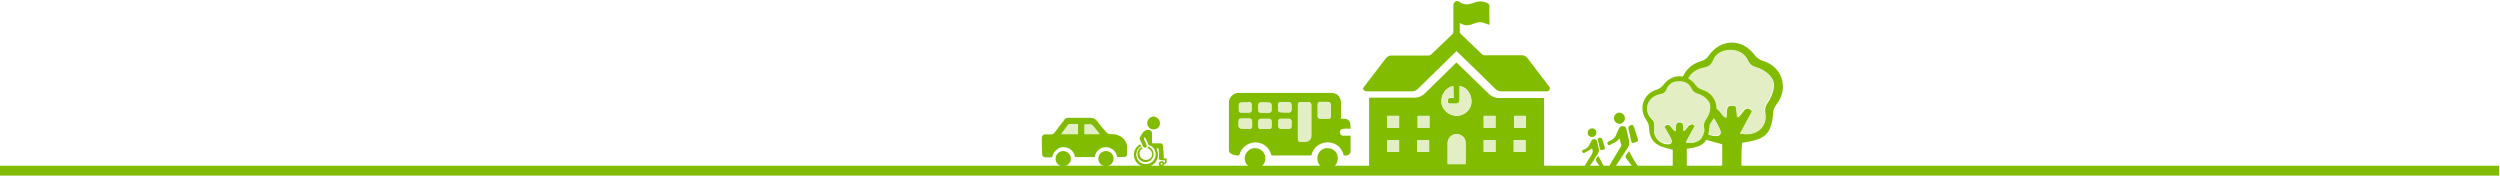
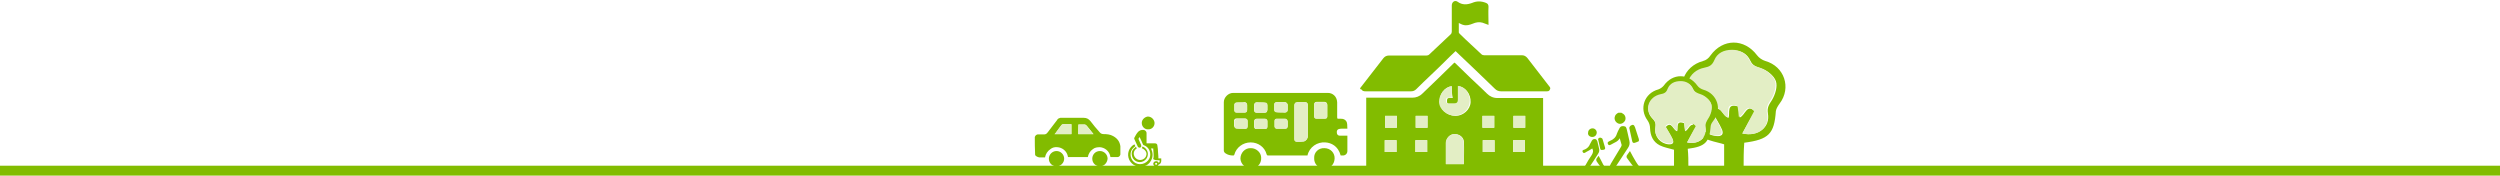
- <svg xmlns="http://www.w3.org/2000/svg" id="Layer_1" viewBox="0 0 783 55">
+ <svg xmlns="http://www.w3.org/2000/svg" id="Layer_1" viewBox="0 -7 783 55">
  <style>.st0{fill:#82BC00;} .st1{fill:#E3EEC5;}</style>
-   <path class="st0" d="M426.9 53.2c.4-.7 1-.9 1.9-.8V30.6H443c1.2 0 2.3-.4 3.2-1.3 3.2-3.1 6.4-6.2 9.5-9.3.1-.1.3-.3.5-.4 1.1 1.1 2.2 2.1 3.3 3.2 2.2 2.2 4.5 4.3 6.7 6.5.9.9 2 1.4 3.3 1.4h14.1v21.7c1.8.3 1.9-.7 1.9 1.2 0 1.2-.4.6-1.6.6h-55.3c-.7 0-1.2.8-1.6.2-.1-.8-.1-.5-.1-1.2zM455.2 27c-2.2.2-3.9 2.5-3.7 5 .1 2.4 2.3 4.3 4.8 4.3 2.4 0 4.5-2 4.6-4.3.1-2.5-1.6-4.7-3.7-5V31.4c0 .7-.4 1.1-1.1 1.1h-1.9c-.6 0-.7-.2-.7-.9s.2-.9.7-.9h1.1c-.1-1.3-.1-2.5-.1-3.7zm3.8 24.4c0-2.3.1-4.7 0-7-.1-1.5-1.5-2.5-3.1-2.4-1.4.1-2.5 1.4-2.5 2.8V51.4h5.6zm-20.8-15.1h-3.7V40h3.7v-3.7zm9.5 0H444V40h3.7v-3.7zm17 3.7h3.7v-3.7h-3.7V40zm13.2-3.7h-3.7V40h3.7v-3.7zm-43.4 11.3h3.7v-3.7h-3.7v3.7zm13.1 0v-3.7h-3.7v3.7h3.7zm20.8 0v-3.7h-3.7v3.7h3.7zm9.4 0v-3.7h-3.7v3.7h3.7z" />
-   <path class="st0" d="M426.9 27.6c2.4-3.1 4.8-6.3 7.2-9.4.4-.5 1-.8 1.6-.8h11.6c.3 0 .7-.1.9-.3 2.2-2.1 4.5-4.3 6.7-6.4.2-.2.3-.5.3-.8V1.7c0-1.1 1-1.8 1.9-1.1 1.4 1 2.9.9 4.4.3 1.4-.6 2.8-.6 4.2 0 .5.2.8.5.8 1.2-.1 1.8 0 3.5 0 5.3v.4c-.6-.2-1.3-.5-1.9-.7-1-.3-2.1-.1-3 .3-1 .4-2 .7-3 .4-.5-.1-.9-.4-1.4-.6v3c0 .1.2.3.3.4 2.2 2.2 4.5 4.3 6.7 6.4.2.2.5.3.8.3h11.6c.8 0 1.3.3 1.8.9 2.2 2.9 4.5 5.9 6.7 8.8.3.3.5.7.2 1.1-.2.5-.6.5-1.1.5h-14c-.8 0-1.4-.3-1.9-.8-3.8-3.8-7.7-7.5-11.6-11.3l-.5-.5c-1.2 1.1-2.3 2.2-3.4 3.3-2.9 2.9-5.9 5.7-8.8 8.6-.5.5-1 .7-1.7.7h-14c-.6 0-1-.1-1.3-.6-.1 0-.1-.2-.1-.4z" />
-   <path class="st1" d="M455.2 27v3.6h-1.1c-.6 0-.7.2-.7.9s.2.9.7.9h1.9c.7 0 1.1-.4 1.1-1.1v-4.1-.3c2.2.2 3.9 2.5 3.7 5-.1 2.3-2.2 4.3-4.6 4.3-2.5 0-4.7-1.9-4.8-4.3-.1-2.4 1.6-4.6 3.8-4.9zM459 51.4h-5.6V51v-6.2c0-1.4 1.2-2.7 2.5-2.8 1.6-.1 3 1 3.1 2.4.1 2.3 0 4.6 0 7zM438.2 36.3V40h-3.7v-3.7h3.7zM447.7 36.3V40H444v-3.7h3.7zM464.7 40v-3.7h3.7V40h-3.7zM477.9 36.3V40h-3.7v-3.7h3.7zM434.5 47.6v-3.7h3.7v3.7h-3.7zM447.6 47.6h-3.7v-3.7h3.7v3.7zM468.4 47.6h-3.7v-3.7h3.7v3.7zM477.8 47.6h-3.7v-3.7h3.7v3.7z" />
+   <path class="st0" d="M426 46.2c.4-.7 1-.9 1.9-.8V23.6H442.3c1.2 0 2.3-.4 3.2-1.3 3.2-3.1 6.5-6.2 9.6-9.3.1-.1.3-.3.5-.4 1.1 1.1 2.2 2.1 3.3 3.2 2.2 2.2 4.6 4.3 6.8 6.5.9.9 2 1.4 3.3 1.4H483.3v21.7c1.8.3 1.9-.7 1.9 1.2 0 1.2-.4.6-1.6.6h-56c-.7 0-1.2.8-1.6.2v-1.2zM454.7 20c-2.2.2-4 2.5-3.7 5 .1 2.4 2.3 4.3 4.9 4.3 2.4 0 4.6-2 4.7-4.3.1-2.5-1.6-4.7-3.7-5V24.4c0 .7-.4 1.1-1.1 1.1h-1.9c-.6 0-.7-.2-.7-.9s.2-.9.7-.9h1.1c-.3-1.3-.3-2.5-.3-3.7zm3.8 24.4c0-2.3.1-4.7 0-7-.1-1.5-1.5-2.5-3.1-2.4-1.4.1-2.5 1.4-2.5 2.8V44.4h5.6zm-21-15.1h-3.7V33h3.7v-3.7zm9.6 0h-3.7V33h3.7v-3.7zm17.2 3.7h3.7v-3.7h-3.7V33zm13.4-3.7H474V33h3.7v-3.7zm-44 11.3h3.7v-3.7h-3.7v3.7zm13.3 0v-3.7h-3.7v3.7h3.7zm21.1 0v-3.7h-3.7v3.7h3.7zm9.5 0v-3.7h-3.7v3.7h3.7z" />
+   <path class="st0" d="M426 20.6c2.4-3.1 4.9-6.3 7.3-9.4.4-.5 1-.8 1.6-.8h11.8c.3 0 .7-.1.9-.3 2.2-2.1 4.6-4.3 6.8-6.4.2-.2.3-.5.3-.8v-8.2c0-1.1 1-1.8 1.9-1.1 1.4 1 2.9.9 4.5.3 1.4-.6 2.8-.6 4.3 0 .5.2.8.5.8 1.2-.1 1.8 0 3.5 0 5.3v.4c-.6-.2-1.3-.5-1.9-.7-1-.3-2.1-.1-3 .3-1 .4-2 .7-3 .4-.5-.1-.9-.4-1.4-.6v3c0 .1.2.3.3.4 2.2 2.2 4.6 4.3 6.8 6.4.2.2.5.3.8.3h11.8c.8 0 1.3.3 1.8.9 2.2 2.9 4.6 5.9 6.8 8.8.3.3.5.7.2 1.1-.2.5-.6.5-1.1.5h-14.2c-.8 0-1.4-.3-1.9-.8-3.9-3.8-7.8-7.5-11.8-11.3l-.5-.5c-1.2 1.1-2.3 2.2-3.4 3.3-2.9 2.9-6 5.7-8.9 8.6-.5.5-1 .7-1.7.7h-14.2c-.6 0-1-.1-1.3-.6-.4 0-.4-.2-.4-.4z" />
+   <path class="st1" d="M454.7 20v3.6h-1.1c-.6 0-.7.2-.7.9s.2.9.7.9h1.9c.7 0 1.1-.4 1.1-1.1v-4.1-.3c2.2.2 4 2.5 3.7 5-.1 2.3-2.2 4.3-4.7 4.3s-4.8-1.9-4.9-4.3c0-2.4 1.8-4.6 4-4.9zM458.5 44.4h-5.7V44v-6.2c0-1.4 1.2-2.7 2.5-2.8 1.6-.1 3 1 3.1 2.4.2 2.3.1 4.6.1 7zM437.5 29.3V33h-3.7v-3.7h3.7zM447.1 29.3V33h-3.7v-3.7h3.7zM464.3 33v-3.7h3.7V33h-3.7zM477.7 29.3V33H474v-3.7h3.7zM433.7 40.6v-3.7h3.7v3.7h-3.7zM447 40.6h-3.7v-3.7h3.7v3.7zM468.1 40.6h-3.7v-3.7h3.7v3.7zM477.6 40.6h-3.7v-3.7h3.7v3.7z" />
  <g>
-     <path class="st0" d="M419.9 37.2c1 0 2-.2 2.7.7.5.7.3 1.5.4 2.4h-1.5c-.4 0-.8 0-1.1.1-.5.1-.8.5-.7 1.2 0 .5.4.9.9.9h2.4v4.8c0 .8-.6 1.4-1.4 1.4h-.7c-.8-3-3-4-4.7-4.1-2.5-.2-4.9 1.4-5.5 4.1h-12.1c-.3 0-.4-.1-.5-.4-.6-2.2-2.6-3.7-4.9-3.7-2.3 0-4.4 1.6-5 3.8-.1.3-.2.3-.4.3-.9 0-1.7-.2-2.4-.7-.3-.2-.5-.5-.5-.9V32c0-1.5 1.4-2.9 2.9-2.9h29.3c1.4 0 2.8 1 2.9 2.9v4.9c-.1 0-.1.1-.1.3zm-9.2.7v-5c0-.6-.3-.9-.9-.9h-2.3c-.8 0-1 .2-1 1v10.5c0 .6.2.8.8.9.7 0 1.4 0 2.1-.1.7-.1 1.3-.9 1.3-1.6v-4.8zm2-3.3v1.8c0 .5.3.7.7.7h2.7c.5 0 .7-.2.7-.7v-3.6c0-.5-.4-.9-.9-.9h-2.4c-.5 0-.8.3-.8.8v1.9zM390 32.1h-1.3c-.4 0-.7.3-.7.7v1.6c0 .5.2.8.7.8h2.6c.5 0 .7-.3.7-.8v-1.6c0-.6-.2-.8-.8-.8-.3.1-.8.1-1.2.1zm12.4 3.1h1.2c.6 0 .9-.3.9-.9v-1.5c0-.5-.3-.8-.8-.8h-2.6c-.5 0-.8.2-.8.7v1.6c0 .5.2.8.8.8.5.1.9.1 1.3.1zM390 40.3h1.3c.5 0 .8-.3.8-.8v-1.6c0-.5-.3-.8-.8-.8h-2.6c-.5 0-.8.3-.8.8v1.5c0 .5.3.8.8.8.5.1.9.1 1.3.1zm12.4-3.1h-1.3c-.5 0-.7.2-.7.7v1.7c0 .4.3.7.7.7h2.7c.5 0 .7-.3.7-.8V38c0-.5-.3-.8-.8-.8h-1.3zm-6.2-5.1h-1.3c-.5 0-.8.3-.8.8v1.6c0 .5.2.8.7.8h2.7c.5 0 .7-.3.7-.8V33c0-.5-.3-.8-.8-.8-.3-.1-.7-.1-1.2-.1zm0 5.1h-1.3c-.5 0-.8.3-.8.8v1.6c0 .5.2.8.7.8h2.7c.5 0 .7-.3.7-.8V38c0-.5-.3-.8-.8-.8h-1.2z" />
-     <path class="st0" d="M415.8 46.4c1.9 0 3.3 1.5 3.2 3.3-.1 1.9-1.5 3.2-3.3 3.1-1.8 0-3.2-1.5-3.1-3.3 0-1.8 1.5-3.2 3.2-3.1zM393.1 46.4c1.7 0 3.2 1.4 3.2 3 .1 1.9-1.3 3.4-3.2 3.4-1.7 0-3.2-1.4-3.3-3.1.1-1.8 1.5-3.4 3.3-3.3z" />
-     <path class="st1" d="M410.7 37.9v4.8c0 .7-.6 1.5-1.3 1.6-.7.1-1.4.1-2.1.1-.6 0-.8-.3-.8-.9v-5.6V33c0-.7.2-1 1-1h2.3c.6 0 .9.3.9.9v5zM412.7 34.6v-1.8c0-.5.3-.8.8-.8h2.4c.5 0 .9.3.9.9v3.6c0 .5-.3.7-.7.7h-2.7c-.5 0-.7-.3-.7-.7v-1.9zM390 32.1h1.2c.6 0 .8.2.8.8v1.6c0 .5-.2.7-.7.8h-2.6c-.5 0-.7-.3-.7-.8v-1.6c0-.4.3-.7.7-.7.5-.1.9-.1 1.3-.1zM402.4 35.2h-1.3c-.5 0-.8-.3-.8-.8v-1.6c0-.5.3-.7.8-.7h2.6c.5 0 .8.3.8.8v1.5c0 .6-.3.8-.9.9-.4-.1-.8-.1-1.2-.1zM390 40.3h-1.2c-.5 0-.8-.3-.8-.8V38c0-.5.3-.8.8-.8h2.6c.5 0 .8.2.8.8v1.6c0 .5-.3.8-.8.8-.5-.1-.9-.1-1.4-.1zM402.4 37.2h1.3c.5 0 .8.3.8.8v1.5c0 .5-.2.8-.7.8h-2.7c-.4 0-.7-.3-.7-.7v-1.7c0-.5.3-.7.7-.7h1.3zM396.2 32.1h1.3c.5 0 .8.3.8.8v1.5c0 .5-.2.8-.7.8h-2.7c-.5 0-.7-.3-.7-.8v-1.6c0-.5.3-.8.8-.8.4.1.8.1 1.2.1zM396.2 37.2h1.3c.5 0 .8.3.8.8v1.6c0 .5-.2.7-.7.8h-2.7c-.5 0-.7-.3-.7-.8V38c0-.5.3-.8.8-.8h1.2z" />
+     <path class="st0" d="M418.9 30.2c1 0 2-.2 2.7.7.5.7.3 1.5.4 2.4h-1.5c-.4 0-.8 0-1.1.1-.5.1-.8.5-.7 1.2 0 .5.4.9.9.9h2.4v4.8c0 .8-.6 1.4-1.4 1.4h-.7c-.8-3-3-4-4.8-4.1-2.5-.2-5 1.4-5.6 4.1h-12.3c-.3 0-.4-.1-.5-.4-.6-2.2-2.6-3.7-5-3.7s-4.5 1.6-5.1 3.8c-.1.3-.2.3-.4.3-.9 0-1.7-.2-2.4-.7-.3-.2-.5-.5-.5-.9V25c0-1.5 1.4-2.9 2.9-2.9H415.9c1.4 0 2.8 1 2.9 2.9v4.9c.1 0 .1.1.1.3zm-9.3.7v-5c0-.6-.3-.9-.9-.9h-2.3s-1 .2-1 1v10.5c0 .6.2.8.8.9.7 0 1.4 0 2.1-.1.7-.1 1.3-.9 1.3-1.6v-4.8zm2-3.3v1.8c0 .5.3.7.7.7h2.7c.5 0 .7-.2.7-.7v-3.6c0-.5-.4-.9-.9-.9h-2.4c-.5 0-.8.3-.8.8v1.9zm-23-2.5h-1.3c-.4 0-.7.3-.7.7v1.6c0 .5.2.8.7.8h2.6c.5 0 .7-.3.7-.8v-1.6s-.2-.8-.8-.8c-.3.1-.8.1-1.2.1zm12.6 3.1h1.2c.6 0 .9-.3.9-.9v-1.5s-.3-.8-.8-.8h-2.6c-.5 0-.8.2-.8.7v1.6c0 .5.2.8.8.8.5.1.9.1 1.3.1zm-12.6 5.1h1.3c.5 0 .8-.3.8-.8v-1.6c0-.5-.3-.8-.8-.8h-2.6c-.5 0-.8.3-.8.8v1.5s.3.8.8.8c.5.1.9.1 1.3.1zm12.6-3.1h-1.3c-.5 0-.7.2-.7.7v1.7c0 .4.3.7.7.7h2.7c.5 0 .7-.3.7-.8V31s-.3-.8-.8-.8h-1.3zm-6.3-5.1h-1.3c-.5 0-.8.3-.8.8v1.6c0 .5.2.8.7.8h2.7c.5 0 .7-.3.7-.8V26s-.3-.8-.8-.8c-.3-.1-.7-.1-1.2-.1zm0 5.1h-1.3c-.5 0-.8.3-.8.8v1.6c0 .5.2.8.7.8h2.7c.5 0 .7-.3.7-.8V31c0-.5-.3-.8-.8-.8h-1.2z" />
+     <path class="st0" d="M414.8 39.4c1.9 0 3.3 1.5 3.2 3.3-.1 1.9-1.5 3.2-3.3 3.1-1.8 0-3.2-1.5-3.1-3.3-.1-1.8 1.4-3.2 3.2-3.1zM391.8 39.4c1.7 0 3.2 1.4 3.2 3 .1 1.9-1.3 3.4-3.2 3.4-1.7 0-3.2-1.4-3.3-3.1 0-1.8 1.4-3.4 3.3-3.3z" />
+     <path class="st1" d="M409.6 30.9v4.8c0 .7-.6 1.5-1.3 1.6s-1.4.1-2.1.1c-.6 0-.8-.3-.8-.9v-5.6V26c0-.7.2-1 1-1h2.3c.6 0 .9.3.9.9v5zM411.6 27.6v-1.8c0-.5.3-.8.8-.8h2.4c.5 0 .9.3.9.9v3.6c0 .5-.3.7-.7.7h-2.7c-.5 0-.7-.3-.7-.7v-1.9zM388.6 25.1h1.2c.6 0 .8.2.8.8v1.6c0 .5-.2.7-.7.8h-2.6c-.5 0-.7-.3-.7-.8v-1.6c0-.4.3-.7.7-.7.5-.1.9-.1 1.3-.1zM401.2 28.2h-1.3c-.5 0-.8-.3-.8-.8v-1.6c0-.5.3-.7.8-.7h2.6c.5 0 .8.3.8.8v1.5c0 .6-.3.8-.9.9-.4-.1-.8-.1-1.2-.1zM388.6 33.3h-1.2c-.5 0-.8-.3-.8-.8V31s.3-.8.8-.8h2.6c.5 0 .8.2.8.8v1.6c0 .5-.3.8-.8.8-.5-.1-.9-.1-1.4-.1zM401.2 30.2h1.3c.5 0 .8.3.8.8v1.5s-.2.8-.7.8h-2.7c-.4 0-.7-.3-.7-.7v-1.7c0-.5.3-.7.7-.7h1.3zM394.9 25.1h1.3c.5 0 .8.3.8.8v1.5s-.2.8-.7.8h-2.7c-.5 0-.7-.3-.7-.8v-1.6c0-.5.3-.8.8-.8.4.1.8.1 1.2.1zM394.9 30.2h1.3c.5 0 .8.3.8.8v1.6c0 .5-.2.7-.7.8h-2.7c-.5 0-.7-.3-.7-.8V31c0-.5.3-.8.8-.8h1.2z" />
  </g>
  <g>
-     <path class="st0" d="M504.9 53.2c.4-.4.8-.7 1.1-1.1 1.3-1.9 2.5-3.9 3.8-5.8.5-.7.6-1.5.4-2.3-.3-1.2-.5-2.4-.8-3.5-.1-.4-.3-.9-.6-.9-.6-.2-1.3-.2-1.7.6-.3.6-.6 1.1-.8 1.7-.3 1.1-1.1 1.8-2.1 2.2-.4.2-1 .4-.7 1 .3.7.9.2 1.3 0 .8-.5 1.8-.7 2.4-1.8l.6 2.1c0 .2-.1.4-.2.6-1.1 1.8-2.2 3.6-3.2 5.3-.5.9-.4 1.3.4 1.8-.1.1 0 .1.1.1zM513 43.6c-.4-1.2-.8-2.4-1.2-3.7-.3-.8-.6-1-1.3-.6-.2.1-.5.5-.5.8.3 1.4.6 2.7.9 4.1.1.5.4.7.9.5.4-.1.8-.3 1.2-.5v-.6zM513 52c-.3-.4-.6-.8-.9-1.3-.7-1.1-1.3-2.3-1.9-3.4-.3.4-.6.8-1 1.4-.1.2-.1.5 0 .7.9 1.2 1.8 2.5 2.8 3.7h1V52zM506.7 35.3c-.6.3-1.1.7-1.2 1.5-.1.8.4 1.6 1.2 1.9.8.3 1.7-.2 2.1-1 .3-.8 0-1.7-.7-2.1-.2-.1-.3-.2-.5-.3h-.9zM498.6 46.5c.4.7.3 1.3-.2 2.1-.7 1-1.3 2-1.9 3.1-.1.2-.3.4-.3.6 0 .2.1.6.3.7.2.1.5 0 .7-.1.2-.2.4-.4.6-.7.9-1.3 1.7-2.6 2.6-4 .4-.6.5-1.1.3-1.8s-.3-1.4-.5-2.1c-.1-.3-.3-.6-.5-.7-.4-.1-.9-.1-1.2.4-.2.4-.4.7-.6 1.1-.3.8-.8 1.3-1.6 1.7-.3.1-1 .2-.7.8.3.6.8.2 1.1 0 .7-.3 1.3-.7 1.9-1.1zM498.6 42.9c.8 0 1.4-.6 1.4-1.4 0-.7-.6-1.3-1.3-1.3-.8 0-1.4.6-1.4 1.3-.1.8.5 1.4 1.3 1.4zM500.4 43.5c.3 1.2.5 2.1.7 3.1.2.6.7.3 1.1.3.4-.1.5-.3.4-.7-.3-.9-.5-1.8-.8-2.7-.1-.2-.5-.4-.7-.4-.3 0-.5.2-.7.4zM500.6 48.8c-1 1.2-1 1.3-.1 2.5.4.5.7 1 1.1 1.4.2.2.5.1.8.2 0-.3.1-.5 0-.8-.1-.2-.3-.4-.4-.6-.4-.9-.9-1.7-1.4-2.7z" />
+     <path class="st0" d="M505 46.2c.4-.4.8-.7 1.1-1.1 1.3-1.9 2.5-3.9 3.8-5.8.5-.7.6-1.5.4-2.3-.3-1.2-.5-2.4-.8-3.5-.1-.4-.3-.9-.6-.9-.6-.2-1.3-.2-1.7.6-.3.6-.6 1.1-.8 1.7-.3 1.1-1.1 1.8-2.1 2.2-.4.2-1 .4-.7 1 .3.7.9.2 1.3 0 .8-.5 1.8-.7 2.4-1.8l.6 2.1c0 .2-.1.4-.2.6-1.1 1.8-2.2 3.6-3.2 5.3-.5.9-.4 1.3.4 1.8-.1.1 0 .1.1.1zM513.3 36.6c-.4-1.2-.8-2.4-1.2-3.7-.3-.8-.6-1-1.3-.6-.2.1-.5.5-.5.8.3 1.4.6 2.7.9 4.1.1.5.4.7.9.5.4-.1.8-.3 1.2-.5v-.6zM513.3 45c-.3-.4-.6-.8-.9-1.3-.7-1.1-1.3-2.3-1.9-3.4-.3.4-.6.8-1 1.4-.1.2-.1.5 0 .7.9 1.2 1.8 2.5 2.8 3.7h1V45zM506.9 28.3c-.6.3-1.1.7-1.2 1.5s.4 1.6 1.2 1.9c.8.3 1.7-.2 2.1-1 .3-.8 0-1.7-.7-2.1-.2-.1-.3-.2-.5-.3h-.9zM498.7 39.5c.4.7.3 1.3-.2 2.1-.7 1-1.3 2-1.9 3.1-.1.2-.3.4-.3.6 0 .2.1.6.3.7.2.1.5 0 .7-.1.2-.2.4-.4.6-.7.9-1.3 1.7-2.6 2.6-4 .4-.6.5-1.1.3-1.8s-.3-1.4-.5-2.1c-.1-.3-.3-.6-.5-.7-.4-.1-.9-.1-1.2.4-.2.4-.4.7-.6 1.1-.3.8-.8 1.3-1.6 1.7-.3.1-1 .2-.7.8s.8.2 1.1 0c.6-.3 1.3-.7 1.9-1.1zM498.7 35.9c.8 0 1.4-.6 1.4-1.4 0-.7-.6-1.3-1.3-1.3-.8 0-1.4.6-1.4 1.3-.2.8.5 1.4 1.3 1.4zM500.5 36.5c.3 1.2.5 2.1.7 3.1.2.6.7.3 1.1.3.4-.1.5-.3.4-.7-.3-.9-.5-1.8-.8-2.7-.1-.2-.5-.4-.7-.4-.3 0-.5.2-.7.4zM500.7 41.8c-1 1.2-1 1.3-.1 2.5.4.5.7 1 1.1 1.4.2.2.5.1.8.2 0-.3.1-.5 0-.8-.1-.2-.3-.4-.4-.6-.4-.9-.9-1.7-1.4-2.7z" />
  </g>
  <g>
-     <path class="st0" d="M326.3 42.9c.2-.6.7-.9 1.3-.8h1.6c.5 0 .8-.2 1.1-.6.9-1.1 1.7-2.3 2.6-3.4.2-.2.3-.4.5-.7.2-.3.6-.4.9-.5h7.2c.9 0 1.5.3 2.1 1 .9 1.2 1.9 2.4 2.9 3.5.3.4.7.6 1.3.6 1 0 2 .1 2.9.6 1.3.7 2.1 1.7 2.3 3.2v2.6c-.1.4-.4.8-.9.8h-2.2c-.3-2-1.9-3-3.3-3.1-.8 0-1.6.1-2.2.6-.9.6-1.4 1.5-1.6 2.5h-6.1c-.3-2-1.9-3-3.3-3.1-.8-.1-1.6.1-2.2.6-.9.6-1.5 1.5-1.7 2.6h-1.8c-.6 0-1.1-.2-1.3-.8-.1-1.9-.1-3.8-.1-5.6zm6.1-.9h5.2v-3.1h-2.5c-.3 0-.6.1-.7.4-.6.8-1.3 1.7-1.9 2.6-.1 0-.1.1-.1.1zm7.3 0h4.7c-.7-.9-1.4-1.7-2.1-2.6-.2-.2-.4-.4-.7-.4h-1.9v3z" />
-     <path class="st1" d="M332.4 42c0-.1.1-.1.1-.1.6-.9 1.3-1.7 1.9-2.6.2-.2.4-.4.7-.4h2.5V42h-5.2zM339.7 42v-2.8-.2h1.9c.3 0 .5.2.7.4.7.9 1.4 1.7 2.1 2.6h-4.7z" />
-     <path class="st0" d="M346.4 52.1c-1.3 0-2.4-1-2.4-2.4 0-1.3 1-2.4 2.4-2.4 1.3 0 2.4 1.1 2.4 2.4-.1 1.3-1.1 2.4-2.4 2.4zM333 52.1c-1.3 0-2.4-1-2.4-2.4 0-1.3 1.1-2.4 2.4-2.4 1.3 0 2.4 1.1 2.4 2.4 0 1.3-1.1 2.4-2.4 2.4z" />
+     <path class="st0" d="M324.1 35.9c.2-.6.7-.9 1.3-.8h1.6c.5 0 .8-.2 1.1-.6.9-1.1 1.7-2.3 2.6-3.4.2-.2.3-.4.5-.7s.6-.4.9-.5h7.3c.9 0 1.5.3 2.1 1 .9 1.2 1.9 2.4 2.9 3.5.3.4.7.6 1.3.6 1 0 2 .1 2.9.6 1.3.7 2.1 1.7 2.3 3.2v2.6c-.1.4-.4.8-.9.8h-2.2c-.3-2-1.9-3-3.3-3.1-.8 0-1.6.1-2.2.6-.9.6-1.4 1.5-1.6 2.5h-6.2c-.3-2-1.9-3-3.3-3.1-.8-.1-1.6.1-2.2.6-.9.6-1.5 1.5-1.7 2.6h-1.8s-1.1-.2-1.3-.8c-.1-1.9-.1-3.8-.1-5.6zm6.2-.9h5.3v-3.1h-2.5c-.3 0-.6.1-.7.4-.6.8-1.3 1.7-1.9 2.6-.2 0-.2.1-.2.1zm7.4 0h4.8c-.7-.9-1.4-1.7-2.1-2.6-.2-.2-.4-.4-.7-.4h-1.9v.2c-.1 1-.1 1.9-.1 2.8z" />
+     <path class="st1" d="M330.3 35c0-.1.1-.1.1-.1.6-.9 1.3-1.7 1.9-2.6.2-.2.4-.4.7-.4h2.5V35h-5.2zM337.7 35v-2.8-.2h1.9c.3 0 .5.2.7.4.7.9 1.4 1.7 2.1 2.6h-4.7z" />
+     <path class="st0" d="M344.5 45.1c-1.3 0-2.4-1-2.4-2.4 0-1.3 1-2.4 2.4-2.4 1.3 0 2.4 1.1 2.4 2.4-.1 1.3-1.1 2.4-2.4 2.4zM330.9 45.1c-1.3 0-2.4-1-2.4-2.4 0-1.3 1.1-2.4 2.4-2.4 1.3 0 2.4 1.1 2.4 2.4s-1.1 2.4-2.4 2.4z" />
  </g>
  <g>
-     <path class="st0" d="M545.4 52.7h-6v-7.5c-2.3-.7-4.3-1-6-1.9-2.9-1.5-4-4.1-4.1-7.3 0-1.2-.4-2.5-1.1-3.5-3.7-5.1-1.4-11.7 4.7-13.4.9-.2 1.8-.9 2.3-1.7 3.8-5.4 10.5-5.4 14.4-.1.6.8 1.6 1.5 2.6 1.8 5.9 1.7 8.1 8.4 4.4 13.3-.5.7-1.1 1.6-1.2 2.4-.5 7.1-2.2 8.9-9.8 9.9-.2 2.6-.2 5.3-.2 8zm-.4-10.9c5 1.1 8.7-2.1 7.9-6.3-.3-1.9.4-2.8 1.3-4.2 1-1.7 1.8-4.2 1.2-5.9-.6-1.7-2.7-3.4-4.6-4-1.6-.5-2.6-.9-3.3-2.4-1-2.2-2.9-3.2-5.3-3.2-2.5 0-4.6 1-5.5 3.3-.6 1.6-1.5 2-3.1 2.3-5.2 1-7.1 6.6-3.5 10.2 1.3 1.3 1.6 2.5 1.3 4.2-.6 3.3 2.1 6.5 5.5 6.8 1.7.2 2.5-.5 1.8-2.1-.8-1.8-1.9-3.4-3-5.4 2.7-2.9 3.2 1.5 5 1.8.5-1.5-.8-4.8 3.1-3.5.1 1.2.2 2.3.4 3.4 1.7-.6 2.2-4.6 4.7-1.8-1.5 2.3-2.6 4.5-3.9 6.8z" />
-     <path class="st1" d="M545 41.8c1.2-2.3 2.4-4.5 3.7-7-2.5-2.8-3 1.2-4.7 1.8-.1-1.1-.2-2.2-.4-3.4-3.9-1.3-2.6 2-3.1 3.5-1.8-.3-2.3-4.7-5-1.8 1.1 2 2.2 3.6 3 5.4.7 1.6-.1 2.3-1.8 2.1-3.3-.3-6-3.5-5.5-6.8.3-1.8.1-2.9-1.3-4.2-3.6-3.6-1.6-9.2 3.5-10.2 1.5-.3 2.4-.7 3.1-2.3.9-2.3 3-3.3 5.5-3.3 2.4 0 4.3 1.1 5.3 3.2.7 1.6 1.7 1.9 3.3 2.4 1.8.6 4 2.3 4.6 4 .6 1.7-.2 4.3-1.2 5.9-.9 1.4-1.6 2.4-1.3 4.2 1 4.5-2.7 7.7-7.7 6.5z" />
+     <path class="st0" d="M546.1 45.7H540v-7.5c-2.3-.7-4.4-1-6.1-1.9-2.9-1.5-4.1-4.1-4.2-7.3 0-1.2-.4-2.5-1.1-3.5-3.7-5.1-1.4-11.7 4.8-13.4.9-.2 1.8-.9 2.3-1.7 3.9-5.4 10.6-5.4 14.6-.1.6.8 1.6 1.5 2.6 1.8 6 1.7 8.2 8.4 4.5 13.3-.5.7-1.1 1.6-1.2 2.4-.5 7.1-2.2 8.9-9.9 9.9-.2 2.6-.2 5.3-.2 8zm-.4-10.9c5.1 1.1 8.8-2.1 8-6.3-.3-1.9.4-2.8 1.3-4.2 1-1.7 1.8-4.2 1.2-5.9-.6-1.7-2.7-3.4-4.7-4-1.6-.5-2.6-.9-3.3-2.4-1-2.2-2.9-3.2-5.4-3.2-2.5 0-4.7 1-5.6 3.3-.6 1.6-1.5 2-3.1 2.3-5.3 1-7.2 6.6-3.5 10.2 1.3 1.3 1.6 2.5 1.3 4.2-.6 3.3 2.1 6.5 5.6 6.8 1.7.2 2.5-.5 1.8-2.1-.8-1.8-1.9-3.4-3-5.4 2.7-2.9 3.2 1.5 5.1 1.8.5-1.5-.8-4.8 3.1-3.5.1 1.2.2 2.3.4 3.4 1.7-.6 2.2-4.6 4.8-1.8-1.6 2.3-2.7 4.5-4 6.8z" />
+     <path class="st1" d="M545.7 34.8c1.2-2.3 2.4-4.5 3.7-7-2.5-2.8-3 1.2-4.8 1.8-.1-1.1-.2-2.2-.4-3.4-4-1.3-2.6 2-3.1 3.5-1.8-.3-2.3-4.7-5.1-1.8 1.1 2 2.2 3.6 3 5.4.7 1.6-.1 2.3-1.8 2.1-3.3-.3-6.1-3.5-5.6-6.8.3-1.8.1-2.9-1.3-4.2-3.6-3.6-1.6-9.2 3.5-10.2 1.5-.3 2.4-.7 3.1-2.3.9-2.3 3-3.3 5.6-3.3 2.4 0 4.4 1.1 5.4 3.2.7 1.6 1.7 1.9 3.3 2.4 1.8.6 4.1 2.3 4.7 4 .6 1.7-.2 4.3-1.2 5.9-.9 1.4-1.6 2.4-1.3 4.2 1.1 4.5-2.7 7.7-7.7 6.5z" />
  </g>
  <g>
-     <path class="st0" d="M528.3 52.4h-4.4v-5.5c-1.7-.5-3.1-.7-4.4-1.4-2.1-1.1-2.9-3-3-5.3 0-.9-.3-1.8-.8-2.5-2.7-3.7-1-8.5 3.4-9.7.6-.2 1.3-.7 1.7-1.2 2.8-3.9 7.6-3.9 10.4 0 .4.6 1.2 1.1 1.9 1.3 4.2 1.2 5.9 6.1 3.2 9.6-.4.5-.8 1.1-.9 1.7-.4 5.1-1.6 6.5-7.1 7.2v5.8zm-.3-7.8c3.6.8 6.3-1.5 5.7-4.6-.2-1.3.3-2 .9-3 .8-1.2 1.3-3.1.9-4.3-.4-1.2-2-2.5-3.3-2.9-1.1-.4-1.9-.6-2.4-1.8-.7-1.6-2.1-2.3-3.8-2.3-1.8 0-3.3.7-4 2.4-.5 1.2-1.1 1.4-2.2 1.7-3.7.7-5.2 4.7-2.6 7.4 1 1 1.1 1.8.9 3.1-.4 2.4 1.5 4.7 4 4.9 1.2.1 1.8-.4 1.3-1.5-.6-1.3-1.4-2.5-2.2-3.9 1.9-2.1 2.3 1.1 3.6 1.3.4-1.1-.6-3.5 2.2-2.5.1.9.2 1.7.3 2.5 1.2-.4 1.6-3.3 3.4-1.3-1 1.5-1.8 3.1-2.7 4.8z" />
-     <path class="st1" d="M528 44.6c.9-1.7 1.7-3.3 2.7-5.1-1.8-2-2.2.8-3.4 1.3-.1-.8-.2-1.6-.3-2.5-2.8-.9-1.9 1.4-2.2 2.5-1.3-.2-1.6-3.4-3.6-1.3.8 1.4 1.6 2.6 2.2 3.9.5 1.2 0 1.7-1.3 1.5-2.4-.2-4.4-2.5-4-4.9.2-1.3.1-2.1-.9-3.1-2.6-2.6-1.2-6.6 2.6-7.4 1.1-.2 1.8-.5 2.2-1.7.7-1.7 2.2-2.4 4-2.4 1.7 0 3.1.8 3.8 2.3.5 1.1 1.2 1.4 2.4 1.8 1.3.4 2.9 1.7 3.3 2.9.4 1.2-.1 3.1-.9 4.3-.6 1-1.2 1.7-.9 3 .6 3.3-2.1 5.7-5.7 4.9z" />
+     <path class="st0" d="M528.8 45.4h-4.5v-5.5c-1.7-.5-3.1-.7-4.5-1.4-2.1-1.1-2.9-3-3-5.3 0-.9-.3-1.8-.8-2.5-2.7-3.7-1-8.5 3.4-9.7.6-.2 1.3-.7 1.7-1.2 2.8-3.9 7.7-3.9 10.5 0 .4.6 1.2 1.1 1.9 1.3 4.3 1.2 6 6.1 3.2 9.6-.4.5-.8 1.1-.9 1.7-.4 5.1-1.6 6.5-7.2 7.2.2 1.9.2 3.8.2 5.8zm-.4-7.8c3.6.8 6.4-1.5 5.8-4.6-.2-1.3.3-2 .9-3 .8-1.2 1.3-3.1.9-4.3-.4-1.2-2-2.5-3.3-2.9-1.1-.4-1.9-.6-2.4-1.8-.7-1.6-2.1-2.3-3.8-2.3-1.8 0-3.3.7-4.1 2.4-.5 1.2-1.1 1.4-2.2 1.7-3.7.7-5.3 4.7-2.6 7.4 1 1 1.1 1.8.9 3.1-.4 2.4 1.5 4.7 4.1 4.9 1.2.1 1.8-.4 1.3-1.5-.6-1.3-1.4-2.5-2.2-3.9 1.9-2.1 2.3 1.1 3.6 1.3.4-1.1-.6-3.5 2.2-2.5.1.9.2 1.7.3 2.5 1.2-.4 1.6-3.3 3.4-1.3-1 1.5-1.8 3.1-2.8 4.8z" />
+     <path class="st1" d="M528.4 37.6c.9-1.7 1.7-3.3 2.7-5.1-1.8-2-2.2.8-3.4 1.3-.1-.8-.2-1.6-.3-2.5-2.8-.9-1.9 1.4-2.2 2.5-1.3-.2-1.6-3.4-3.6-1.3.8 1.4 1.6 2.6 2.2 3.9.5 1.2 0 1.7-1.3 1.5-2.4-.2-4.5-2.5-4.1-4.9.2-1.3.1-2.1-.9-3.1-2.6-2.6-1.2-6.6 2.6-7.4 1.1-.2 1.8-.5 2.2-1.7.7-1.7 2.2-2.4 4.1-2.4 1.7 0 3.1.8 3.8 2.3.5 1.1 1.2 1.4 2.4 1.8 1.3.4 2.9 1.7 3.3 2.9.4 1.2-.1 3.1-.9 4.3-.6 1-1.2 1.7-.9 3 .7 3.3-2 5.7-5.7 4.9z" />
  </g>
  <g>
-     <path class="st0" d="M364.6 51c.4-.2.3-.5.3-.8h-.8c-.4 0-.8-.1-1.1-.3-.1 0-.1-.2-.1-.2.2-.5.1-1.1.1-1.6 0-.4-.1-.9-.1-1.3v-.3h-.7c.6 1.3.7 2.5 0 3.8-.5.9-1.2 1.5-2.2 1.8-1.9.5-3.7-.3-4.5-2-.9-1.9-.1-4 1.6-4.9l.3.6c-.4.2-.7.6-1 .9-1 1.5-.5 3.6 1.1 4.4 1.8.9 4-.2 4.4-2.1.3-1.5-.5-3-1.9-3.5-.1 0-.2-.1-.3-.2-.3-.8-.7-1.6-1.1-2.4-.1.2-.2.4-.3.5v.2c.3.6.5 1.2.8 1.8.1.3.1.6-.1.7-.2.2-.5.2-.8 0-.1-.1-.2-.2-.2-.3-.3-.7-.7-1.5-1-2.2-.1-.2-.1-.4 0-.5.3-.5.5-1 .9-1.5.5-.7 1.2-1 2-.9.4 0 .9.5.9.9v3.3h2.7c.4 0 .7.3.7.7.1.7.2 1.4.2 2.1 0 .4.1.9.1 1.3v.6h.9c0 .5.1 1-.2 1.5-.1.2-.3.3-.5.4-.1 0-.2.1-.2.2-.2.4-.6.5-1 .4-.4-.1-.6-.5-.6-.9.1-.4.4-.7.8-.7.4-.1.7.1.9.5zm-.8 0c-.2 0-.3.1-.3.3 0 .2.1.3.3.3.2 0 .3-.1.3-.3 0-.2-.1-.3-.3-.3z" />
-     <path class="st0" d="M359.4 46.4c.1-.2.2-.3.2-.5.8.2 1.6 1.1 1.7 2.1.1 1.2-.6 2.1-1.4 2.5-1.5.8-3.4-.2-3.6-1.9-.2-1 .2-1.8 1.1-2.5.1-.1.1-.1.2 0l.3.3c-.9.6-1.2 1.5-.9 2.3.2.7 1 1.5 2.1 1.4.8-.1 1.5-.6 1.7-1.4.2-.8-.2-1.8-1.4-2.3zM361.3 40.5c-.9.1-2-.7-2-2 0-1.1 1-1.9 1.9-2 1.1 0 2 .9 2.1 1.9.1 1.2-.9 2.2-2 2.1z" />
+     <path class="st0" d="M362.9 44c.4-.2.3-.5.3-.8h-.8c-.4 0-.8-.1-1.1-.3-.1 0-.1-.2-.1-.2.2-.5.1-1.1.1-1.6 0-.4-.1-.9-.1-1.3v-.3h-.7c.6 1.3.7 2.5 0 3.8-.5.9-1.2 1.5-2.2 1.8-1.9.5-3.7-.3-4.6-2-.9-1.9-.1-4 1.6-4.9l.3.6c-.4.2-.7.6-1 .9-1 1.5-.5 3.6 1.1 4.4 1.8.9 4.1-.2 4.5-2.1.3-1.5-.5-3-1.9-3.5-.1 0-.2-.1-.3-.2-.3-.8-.7-1.6-1.1-2.4-.1.2-.2.4-.3.5v.2c.3.6.5 1.2.8 1.8.1.3.1.6-.1.7-.2.2-.5.2-.8 0-.1-.1-.2-.2-.2-.3-.3-.7-.7-1.5-1-2.2-.1-.2-.1-.4 0-.5.3-.5.5-1 .9-1.5.5-.7 1.2-1 2-.9.4 0 .9.5.9.9v3.3h2.7c.4 0 .7.3.7.7.1.7.2 1.4.2 2.1 0 .4.1.9.1 1.3v.6h.9c0 .5.1 1-.2 1.5-.1.2-.3.3-.5.4-.1 0-.2.1-.2.2-.2.4-.6.5-1 .4-.4-.1-.6-.5-.6-.9.1-.4.4-.7.8-.7.4-.1.7.1.9.5zm-.8 0c-.2 0-.3.1-.3.3s.1.3.3.3c.2 0 .3-.1.3-.3 0-.2-.1-.3-.3-.3z" />
+     <path class="st0" d="M357.6 39.4c.1-.2.2-.3.2-.5.8.2 1.6 1.1 1.7 2.1.1 1.2-.6 2.1-1.4 2.5-1.5.8-3.4-.2-3.6-1.9-.2-1 .2-1.8 1.1-2.5.1-.1.1-.1.2 0l.3.3c-.9.6-1.2 1.5-.9 2.3.2.7 1 1.5 2.1 1.4.8-.1 1.5-.6 1.7-1.4.3-.8-.2-1.8-1.4-2.3zM359.6 33.5c-.9.1-2-.7-2-2 0-1.1 1-1.9 1.9-2 1.1 0 2 .9 2.1 1.9.1 1.2-.9 2.2-2 2.1z" />
  </g>
-   <path class="st0" d="M0 51.9h782.7V55H0z" />
+   <path class="st0" d="M-6.5 44.9h793V48h-793z" />
</svg>
